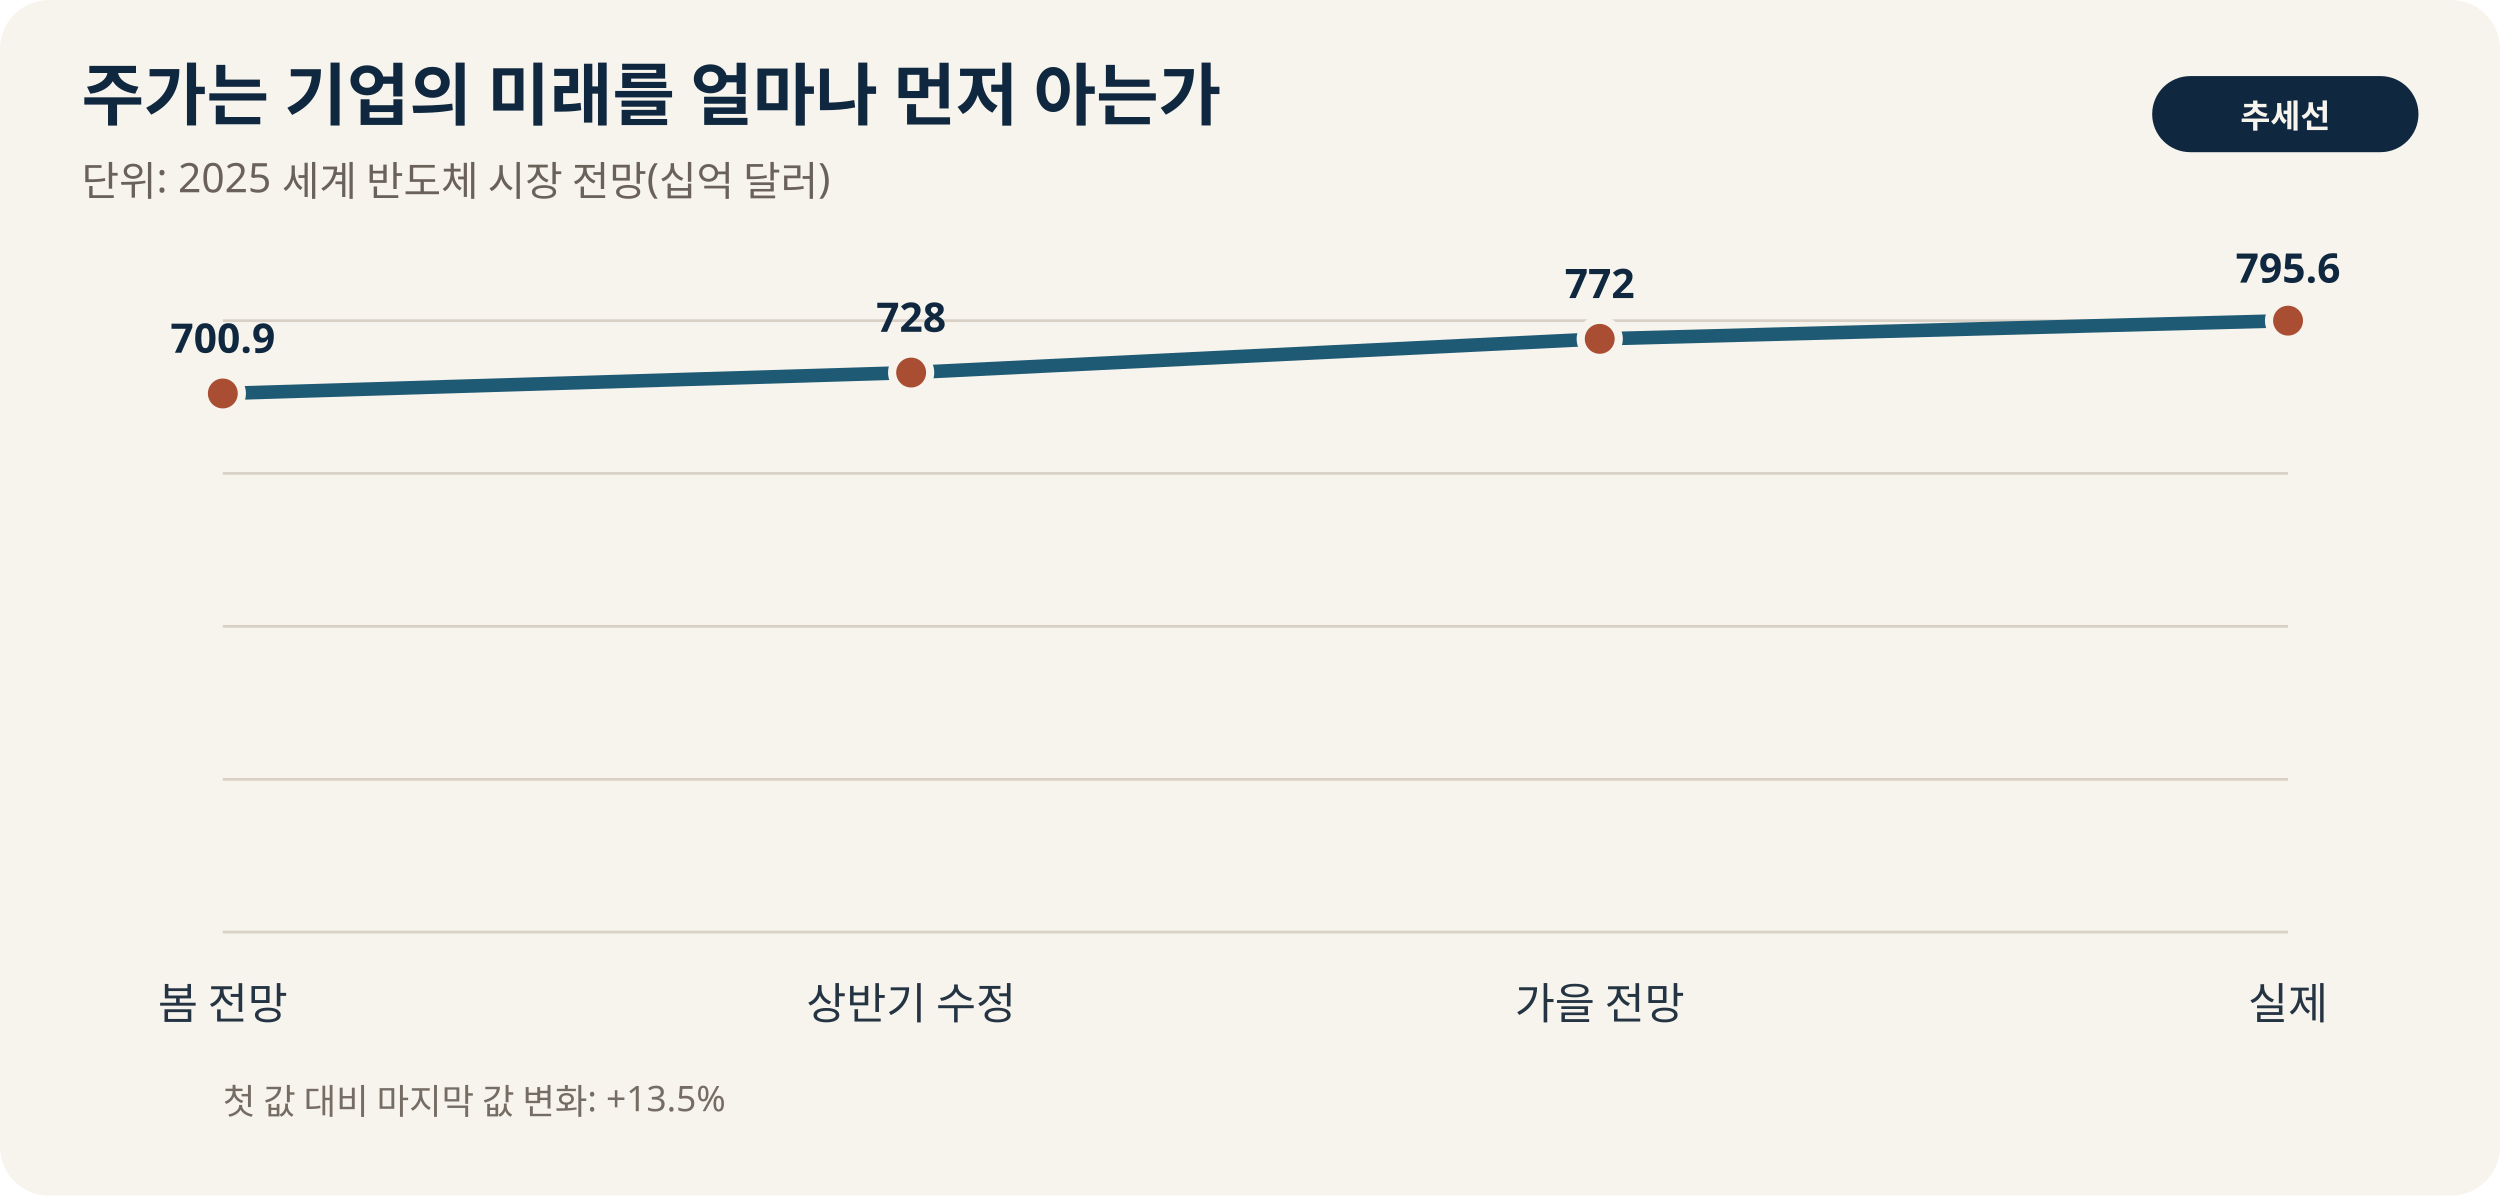
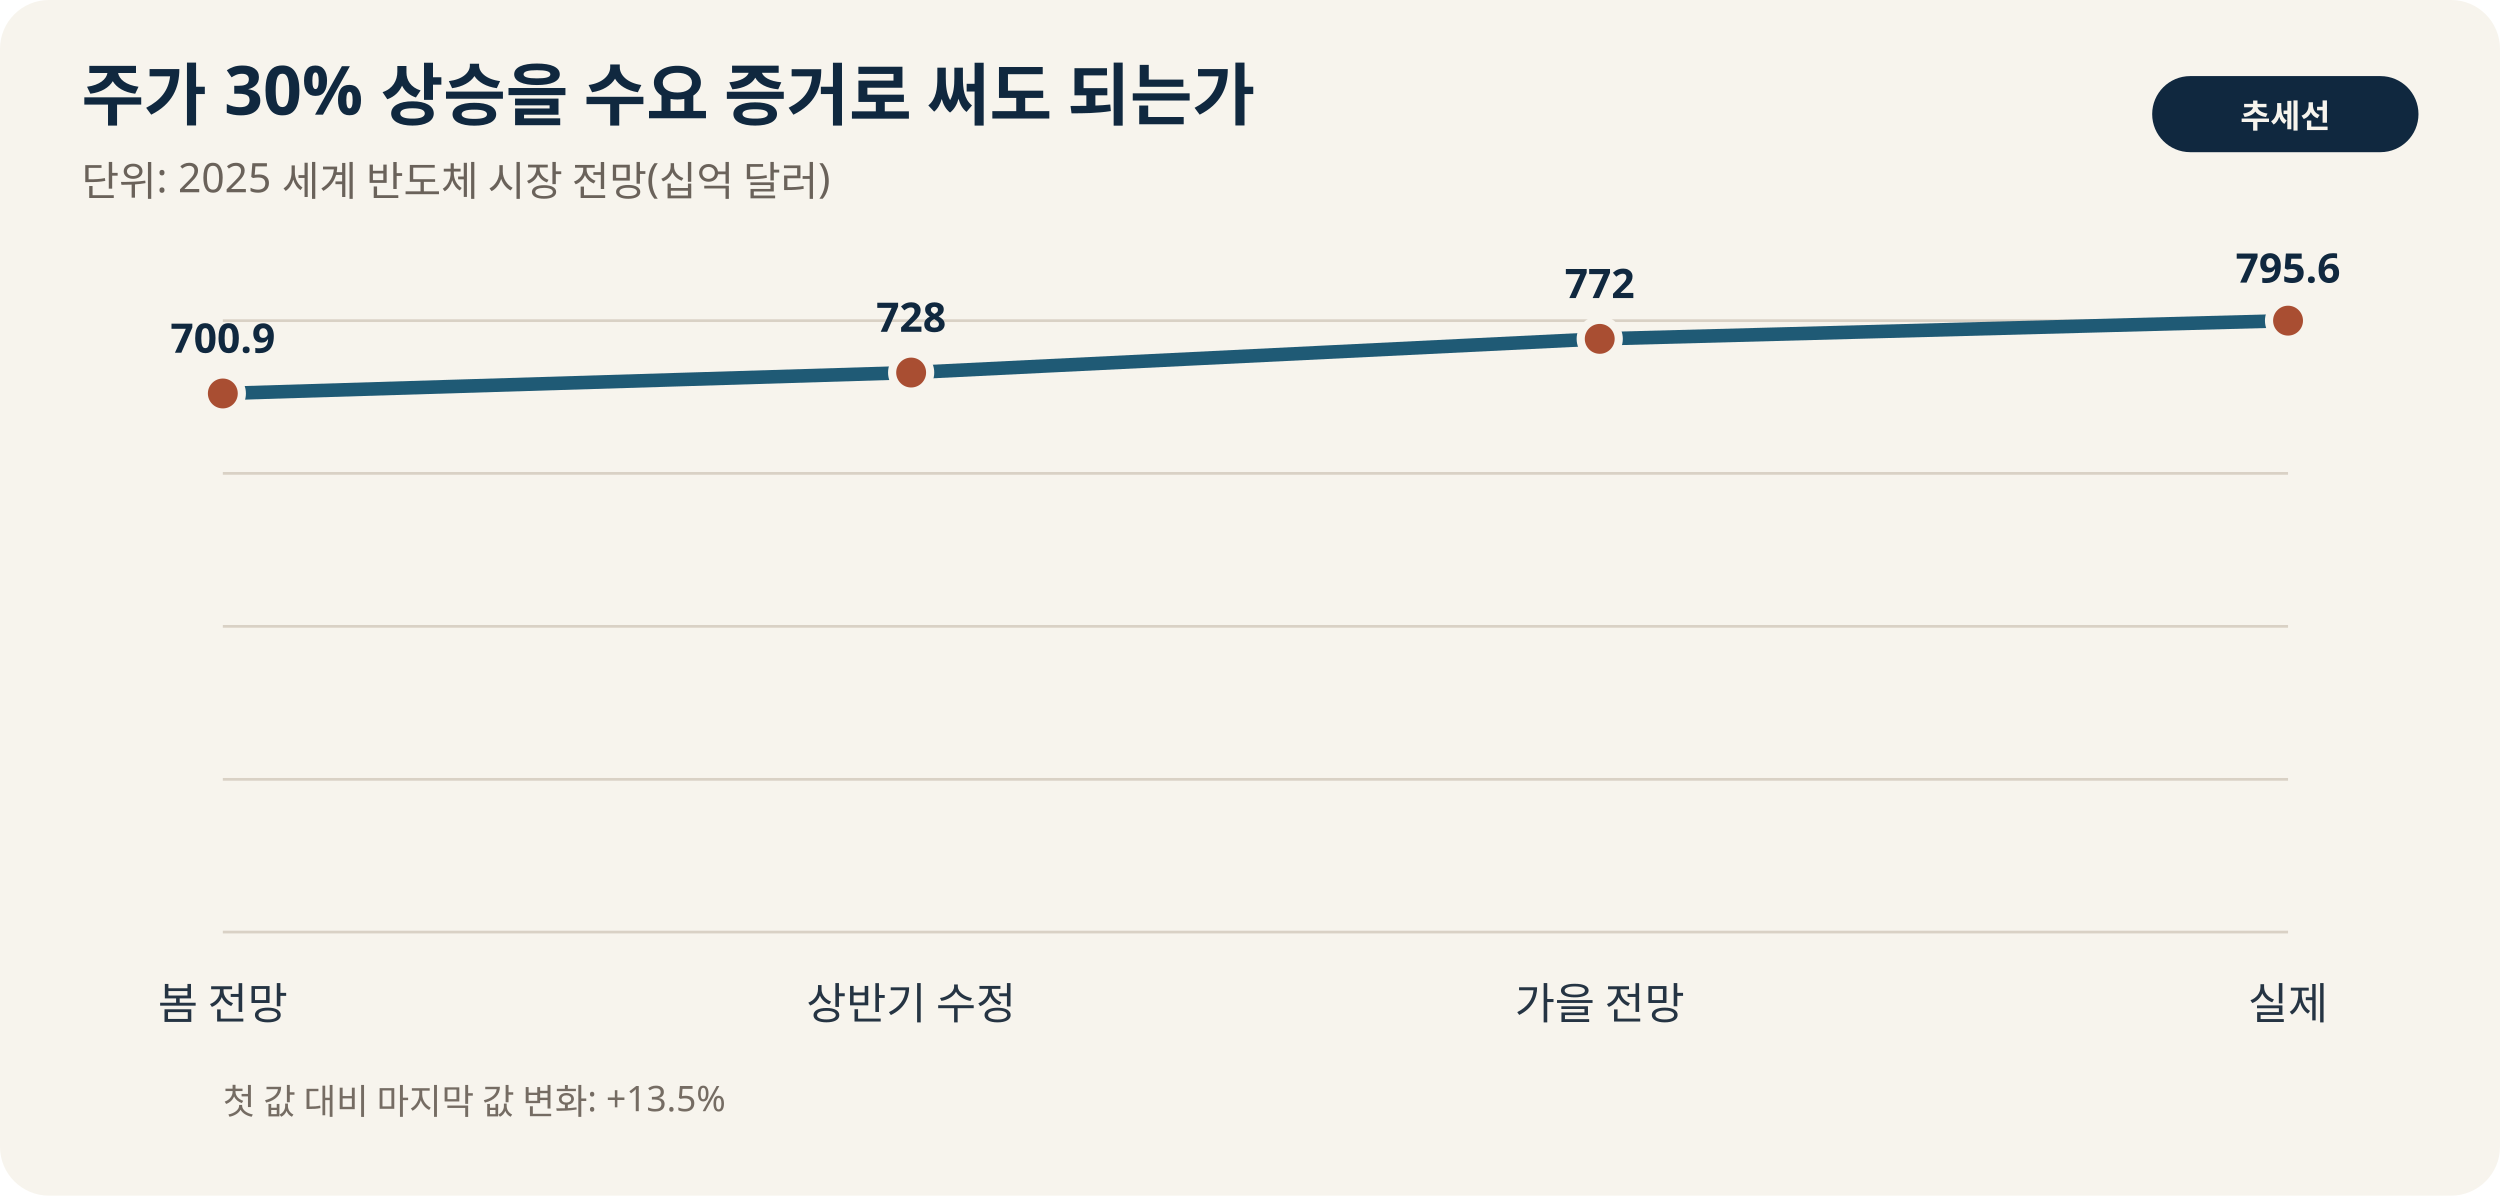
<svg xmlns="http://www.w3.org/2000/svg" viewBox="0 0 920 440" role="img" aria-labelledby="title desc">
  <style>
  .bg{fill:#F7F4ED} .title{font:700 25px "Noto Sans KR",sans-serif;fill:#10283F}
  .unit{font:15px "Noto Sans KR",sans-serif;fill:#6A625A} .label{font:16px "Noto Sans KR",sans-serif;fill:#253443}
  .value{font:700 15px "Noto Sans KR",sans-serif;fill:#10283F} .grid{stroke:#D9D1C5;stroke-width:1}
  .axis{stroke:#768594;stroke-width:1.4} .note{font:13px "Noto Sans KR",sans-serif;fill:#756C63}
</style>
  <rect class="bg" width="100%" height="100%" rx="18" />
-   <text x="30" y="44" class="title">주가는 기업의 미래를 얼마나 먼저 아는가</text>
+   <text x="30" y="44" class="title">주가 30% 상승을 수요 증거로 써도 되는가</text>
  <text x="30" y="72" class="unit">단위: 2025 세계 반도체 시장 전망(십억 달러)</text>
  <line x1="82" y1="118.0" x2="842" y2="118.0" class="grid" />
  <line x1="82" y1="174.2" x2="842" y2="174.2" class="grid" />
  <line x1="82" y1="230.5" x2="842" y2="230.5" class="grid" />
  <line x1="82" y1="286.8" x2="842" y2="286.8" class="grid" />
  <line x1="82" y1="343.0" x2="842" y2="343.0" class="grid" />
  <polyline points="82.0,144.8 335.3,137.1 588.7,124.7 842.0,118.0" fill="none" stroke="#1F5A75" stroke-width="5" stroke-linejoin="round" />
  <circle cx="82.0" cy="144.8" r="7" fill="#A94E32" stroke="#F7F4ED" stroke-width="3" />
  <circle cx="335.3" cy="137.1" r="7" fill="#A94E32" stroke="#F7F4ED" stroke-width="3" />
  <circle cx="588.7" cy="124.7" r="7" fill="#A94E32" stroke="#F7F4ED" stroke-width="3" />
  <circle cx="842.0" cy="118.0" r="7" fill="#A94E32" stroke="#F7F4ED" stroke-width="3" />
  <text x="82.0" y="375" text-anchor="middle" class="label">봄 전망</text>
  <text x="82.0" y="129.8" text-anchor="middle" class="value">700.9</text>
  <text x="335.3" y="375" text-anchor="middle" class="label">상반기 수정</text>
  <text x="335.3" y="122.1" text-anchor="middle" class="value">728</text>
  <text x="588.7" y="375" text-anchor="middle" class="label">가을 전망</text>
  <text x="588.7" y="109.7" text-anchor="middle" class="value">772</text>
  <text x="842.0" y="375" text-anchor="middle" class="label">실제</text>
  <text x="842.0" y="104.0" text-anchor="middle" class="value">795.6</text>
  <text x="82" y="410" class="note">첫 값 대비 마지막 값 변화: +13.5%</text>
  <rect x="792" y="28" width="98" height="28" rx="14" fill="#10283F" />
  <text x="841" y="47" text-anchor="middle" style="font:700 12px 'Noto Sans KR',sans-serif;fill:#F7F4ED">추세선</text>
</svg>
